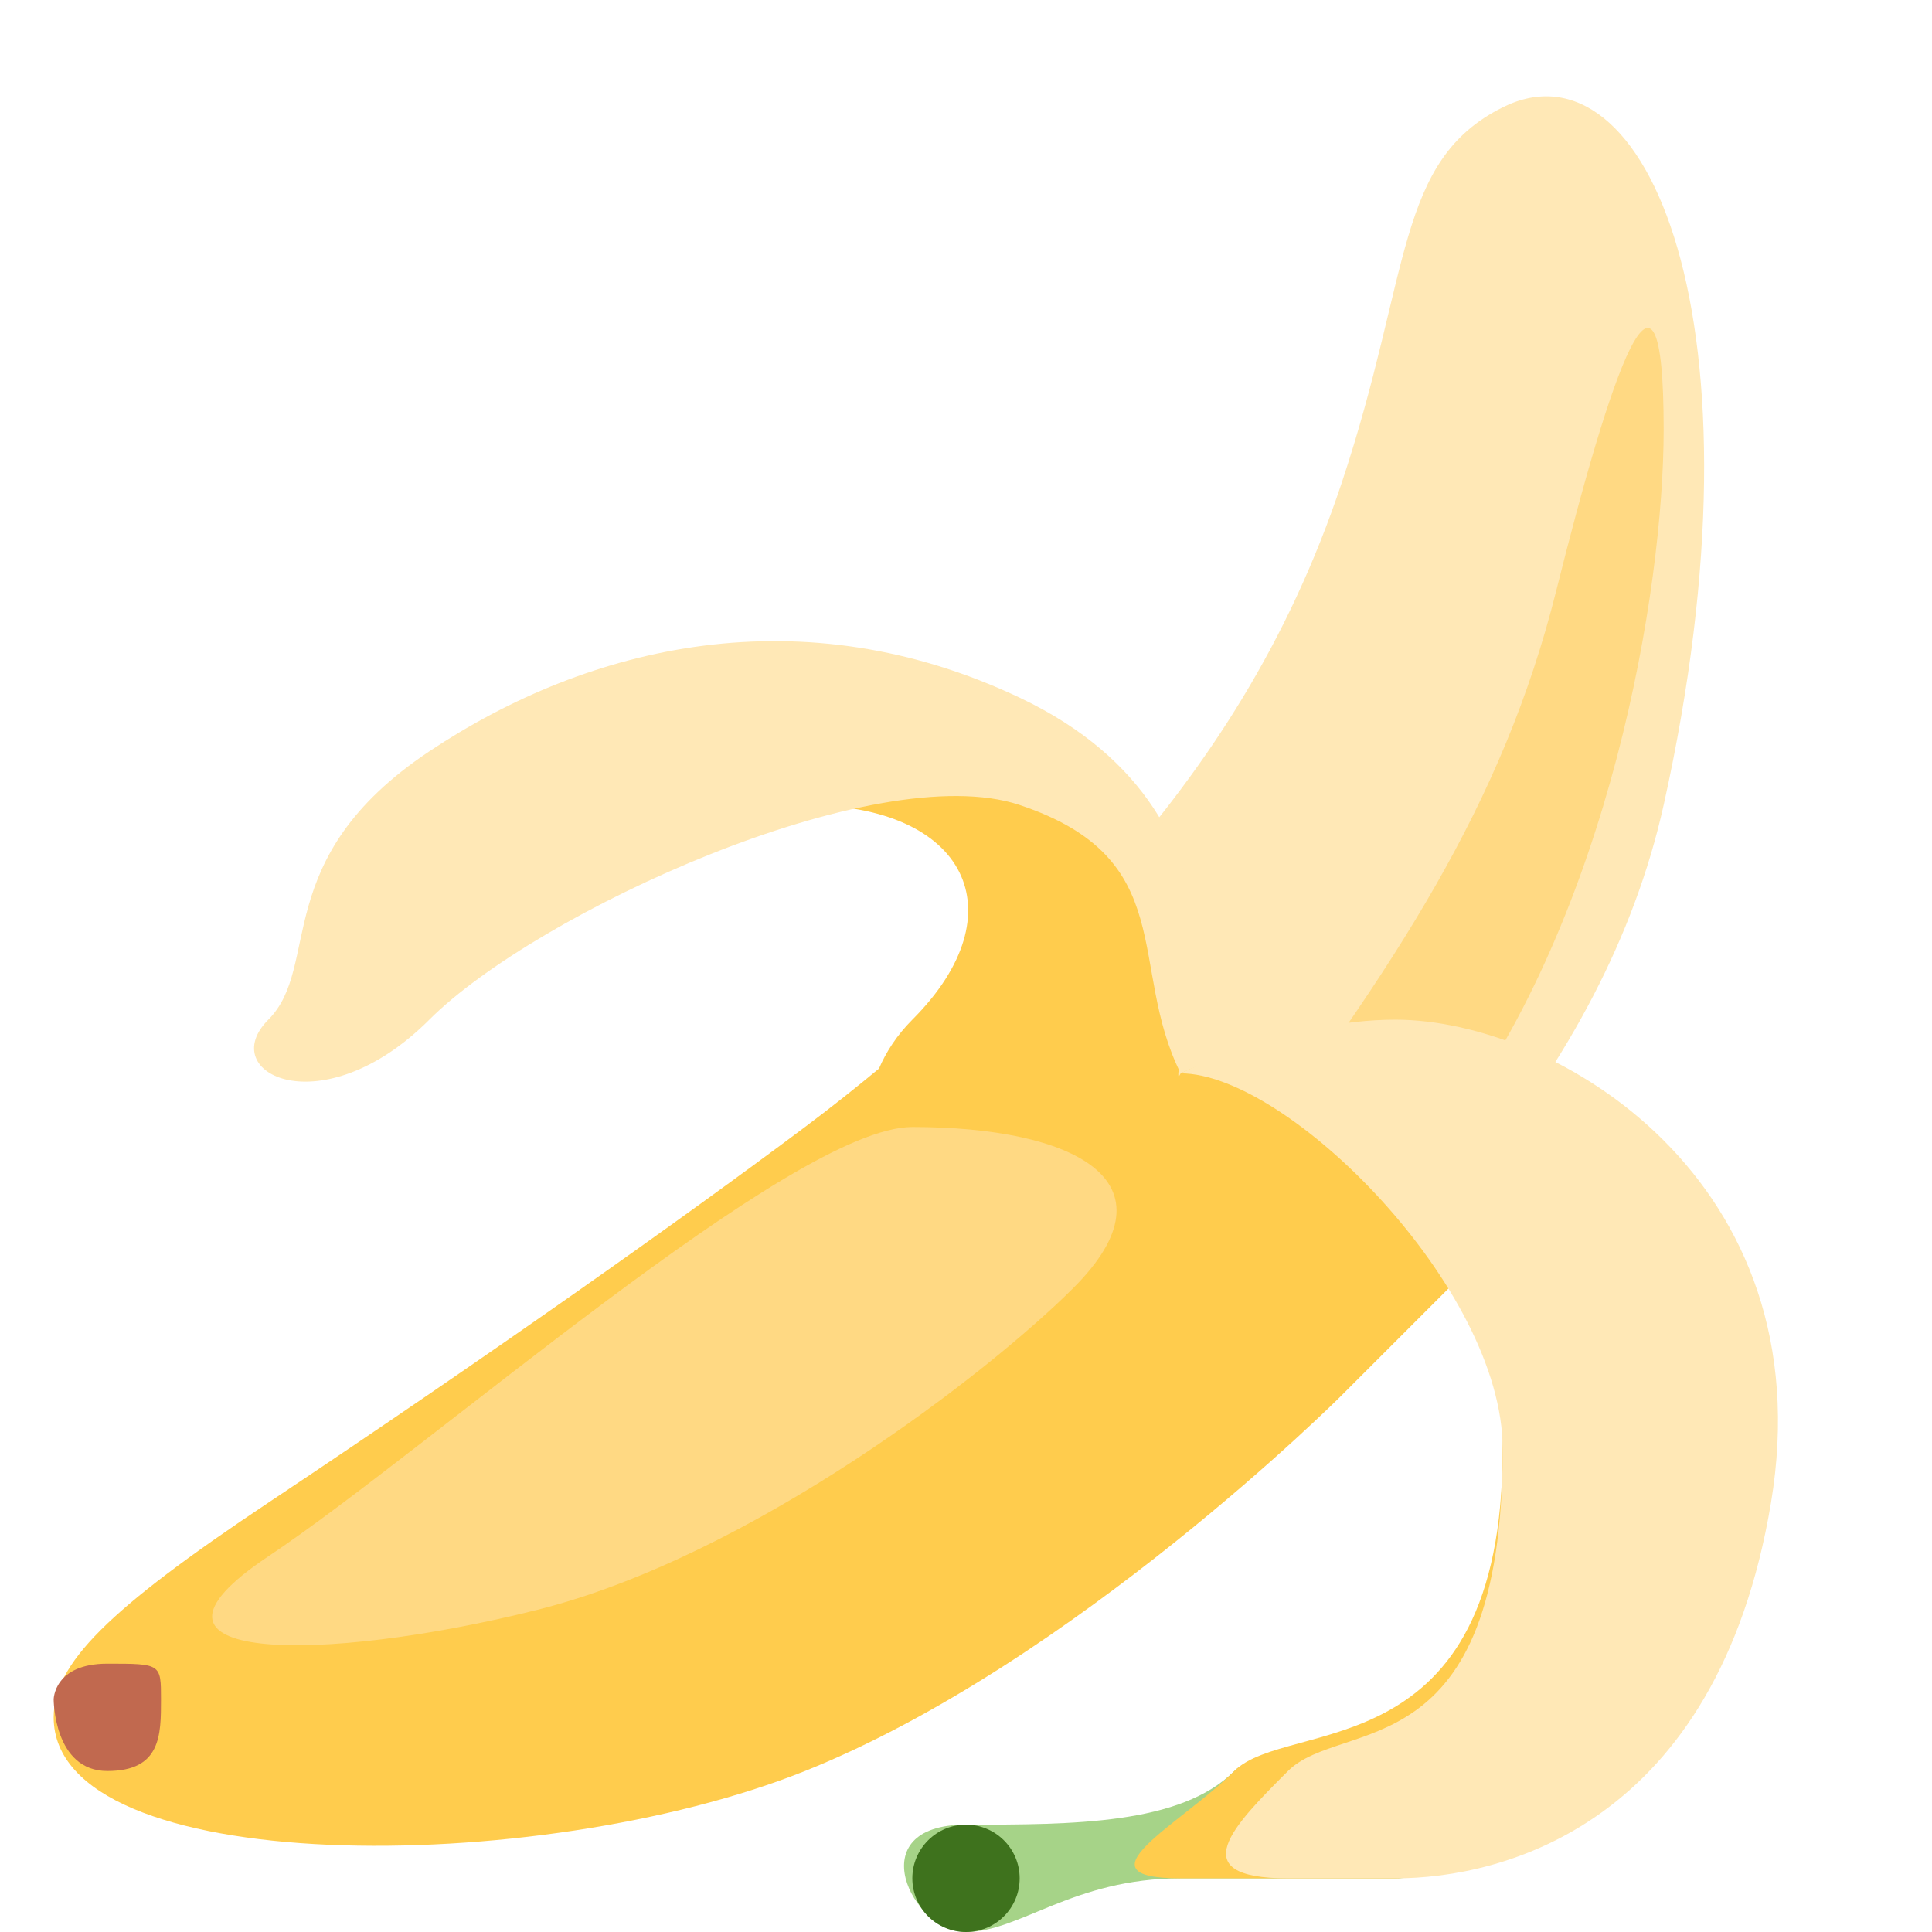
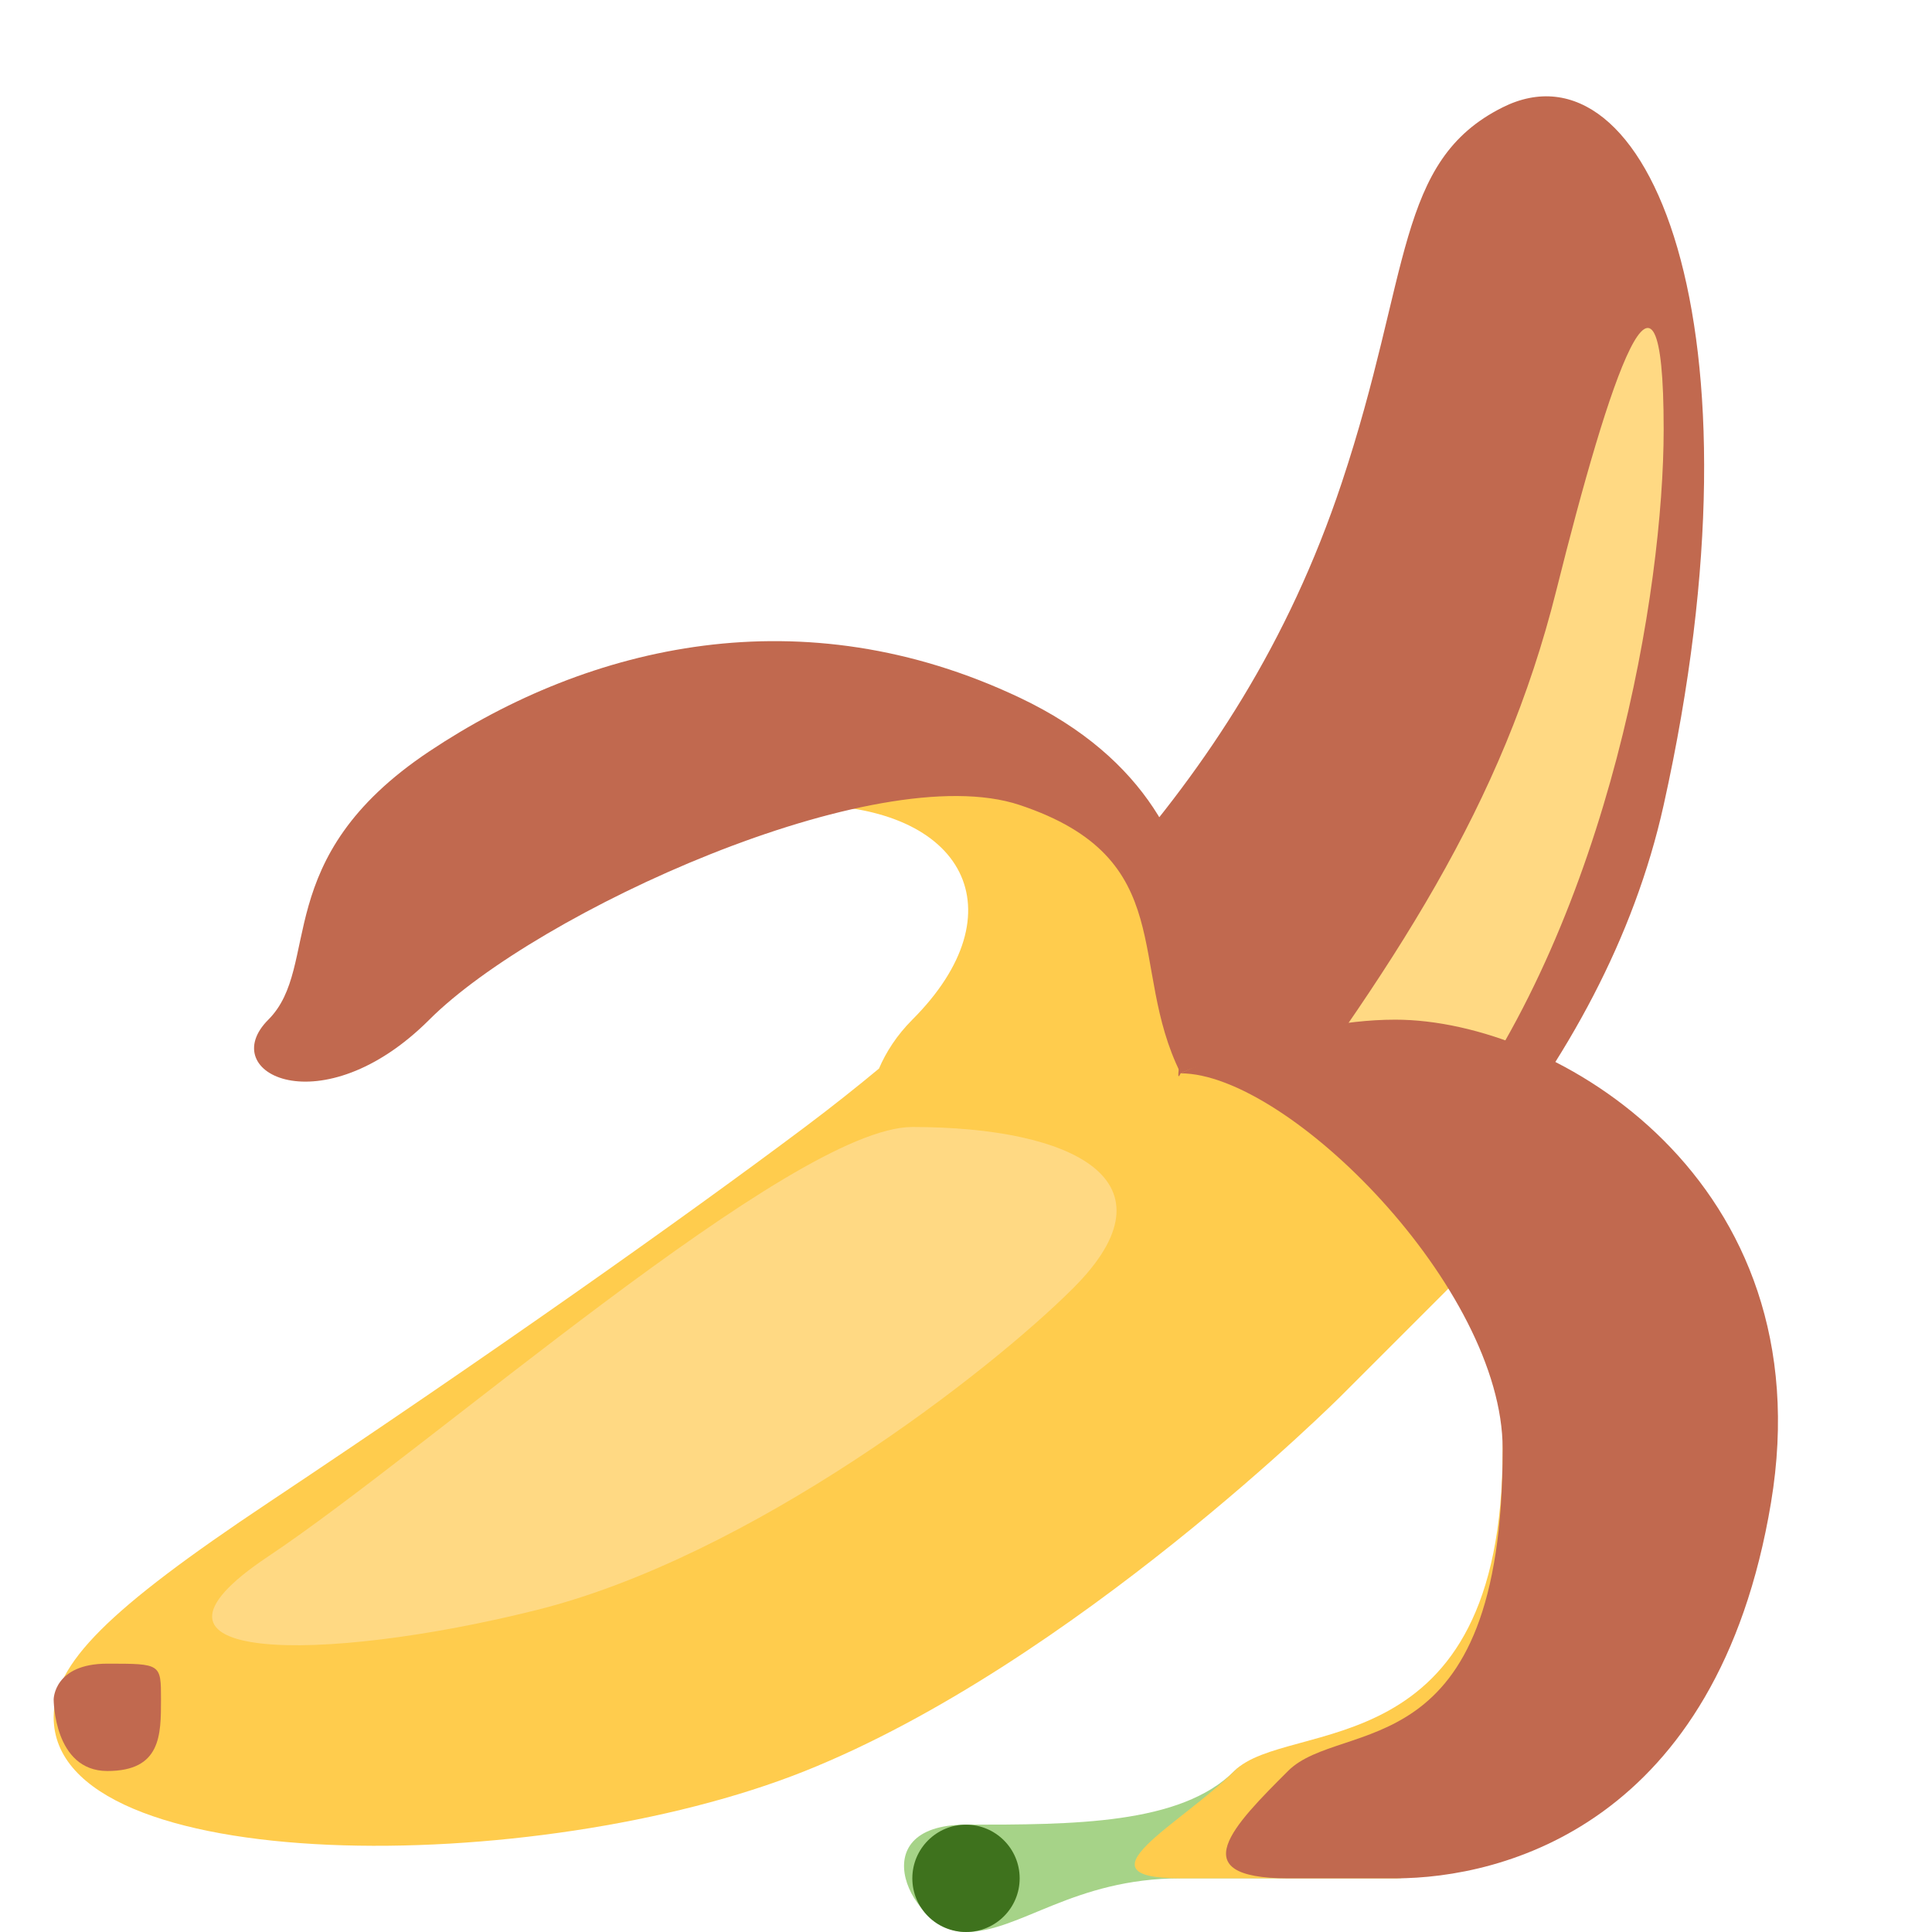
<svg xmlns="http://www.w3.org/2000/svg" viewBox="0 0 36 36">
-   <path fill="#FFE8B6" d="M28 2c2.684-1.342 5 4 3 13-1.106 4.977-5 9-9 12s-11-1-7-5 8-7 10-13c1.304-3.912 1-6 3-7z" />
+   <path fill="#C1694F" d="M28 2c2.684-1.342 5 4 3 13-1.106 4.977-5 9-9 12s-11-1-7-5 8-7 10-13c1.304-3.912 1-6 3-7z" />
  <path fill="#FFD983" d="M31 8c0 3-1 9-4 13s-7 5-4 1 5-7 6-11 2-7 2-3z" />
  <path fill="#FFCC4D" d="M22 20c-.296.592 1.167-3.833-3-6-1.984-1.032-10 1-4 1 3 0 4 2 2 4-.291.292-.489.603-.622.912-.417.346-.873.709-1.378 1.088-2.263 1.697-5.84 4.227-10 7-3 2-4 3-4 4 0 3 9 3 14 1s10-7 10-7l4-4c-3-4-7-2-7-2z" />
-   <path fill="#FFE8B6" d="M22 20s1.792-4.729-3-7c-4.042-1.916-8-1-11 1s-2 4-3 5 1 2 3 0 8.316-4.895 11-4c3 1 2 2.999 3 5z" />
+   <path fill="#C1694F" d="M22 20s1.792-4.729-3-7c-4.042-1.916-8-1-11 1s-2 4-3 5 1 2 3 0 8.316-4.895 11-4c3 1 2 2.999 3 5z" />
  <path fill="#A6D388" d="M26 35h-4c-2 0-3 1-4 1s-2-2 0-2 4 0 5-1 5 2 3 2z" />
  <circle fill="#3E721D" cx="18" cy="35" r="1" />
  <path fill="#FFCC4D" d="M32.208 28S28 35 26 35h-4c-2 0 0-1 1-2s5 0 5-6c0-3 4.208 1 4.208 1z" />
-   <path fill="#FFE8B6" d="M26 19c3 0 8 3 7 9s-5 7-7 7h-2c-2 0-1-1 0-2s4 0 4-6c0-3-4-7-6-7 0 0 2-1 4-1z" />
+   <path fill="#C1694F" d="M26 19c3 0 8 3 7 9s-5 7-7 7h-2c-2 0-1-1 0-2s4 0 4-6c0-3-4-7-6-7 0 0 2-1 4-1z" />
  <path fill="#FFD983" d="M17 21c3 0 5 1 3 3-1.581 1.581-6 5-10 6s-8 1-5-1 9.764-8 12-8z" />
  <path fill="#C1694F" d="M2 31c1 0 1 0 1 .667C3 32.333 3 33 2 33s-1-1.333-1-1.333S1 31 2 31z" />
</svg>
